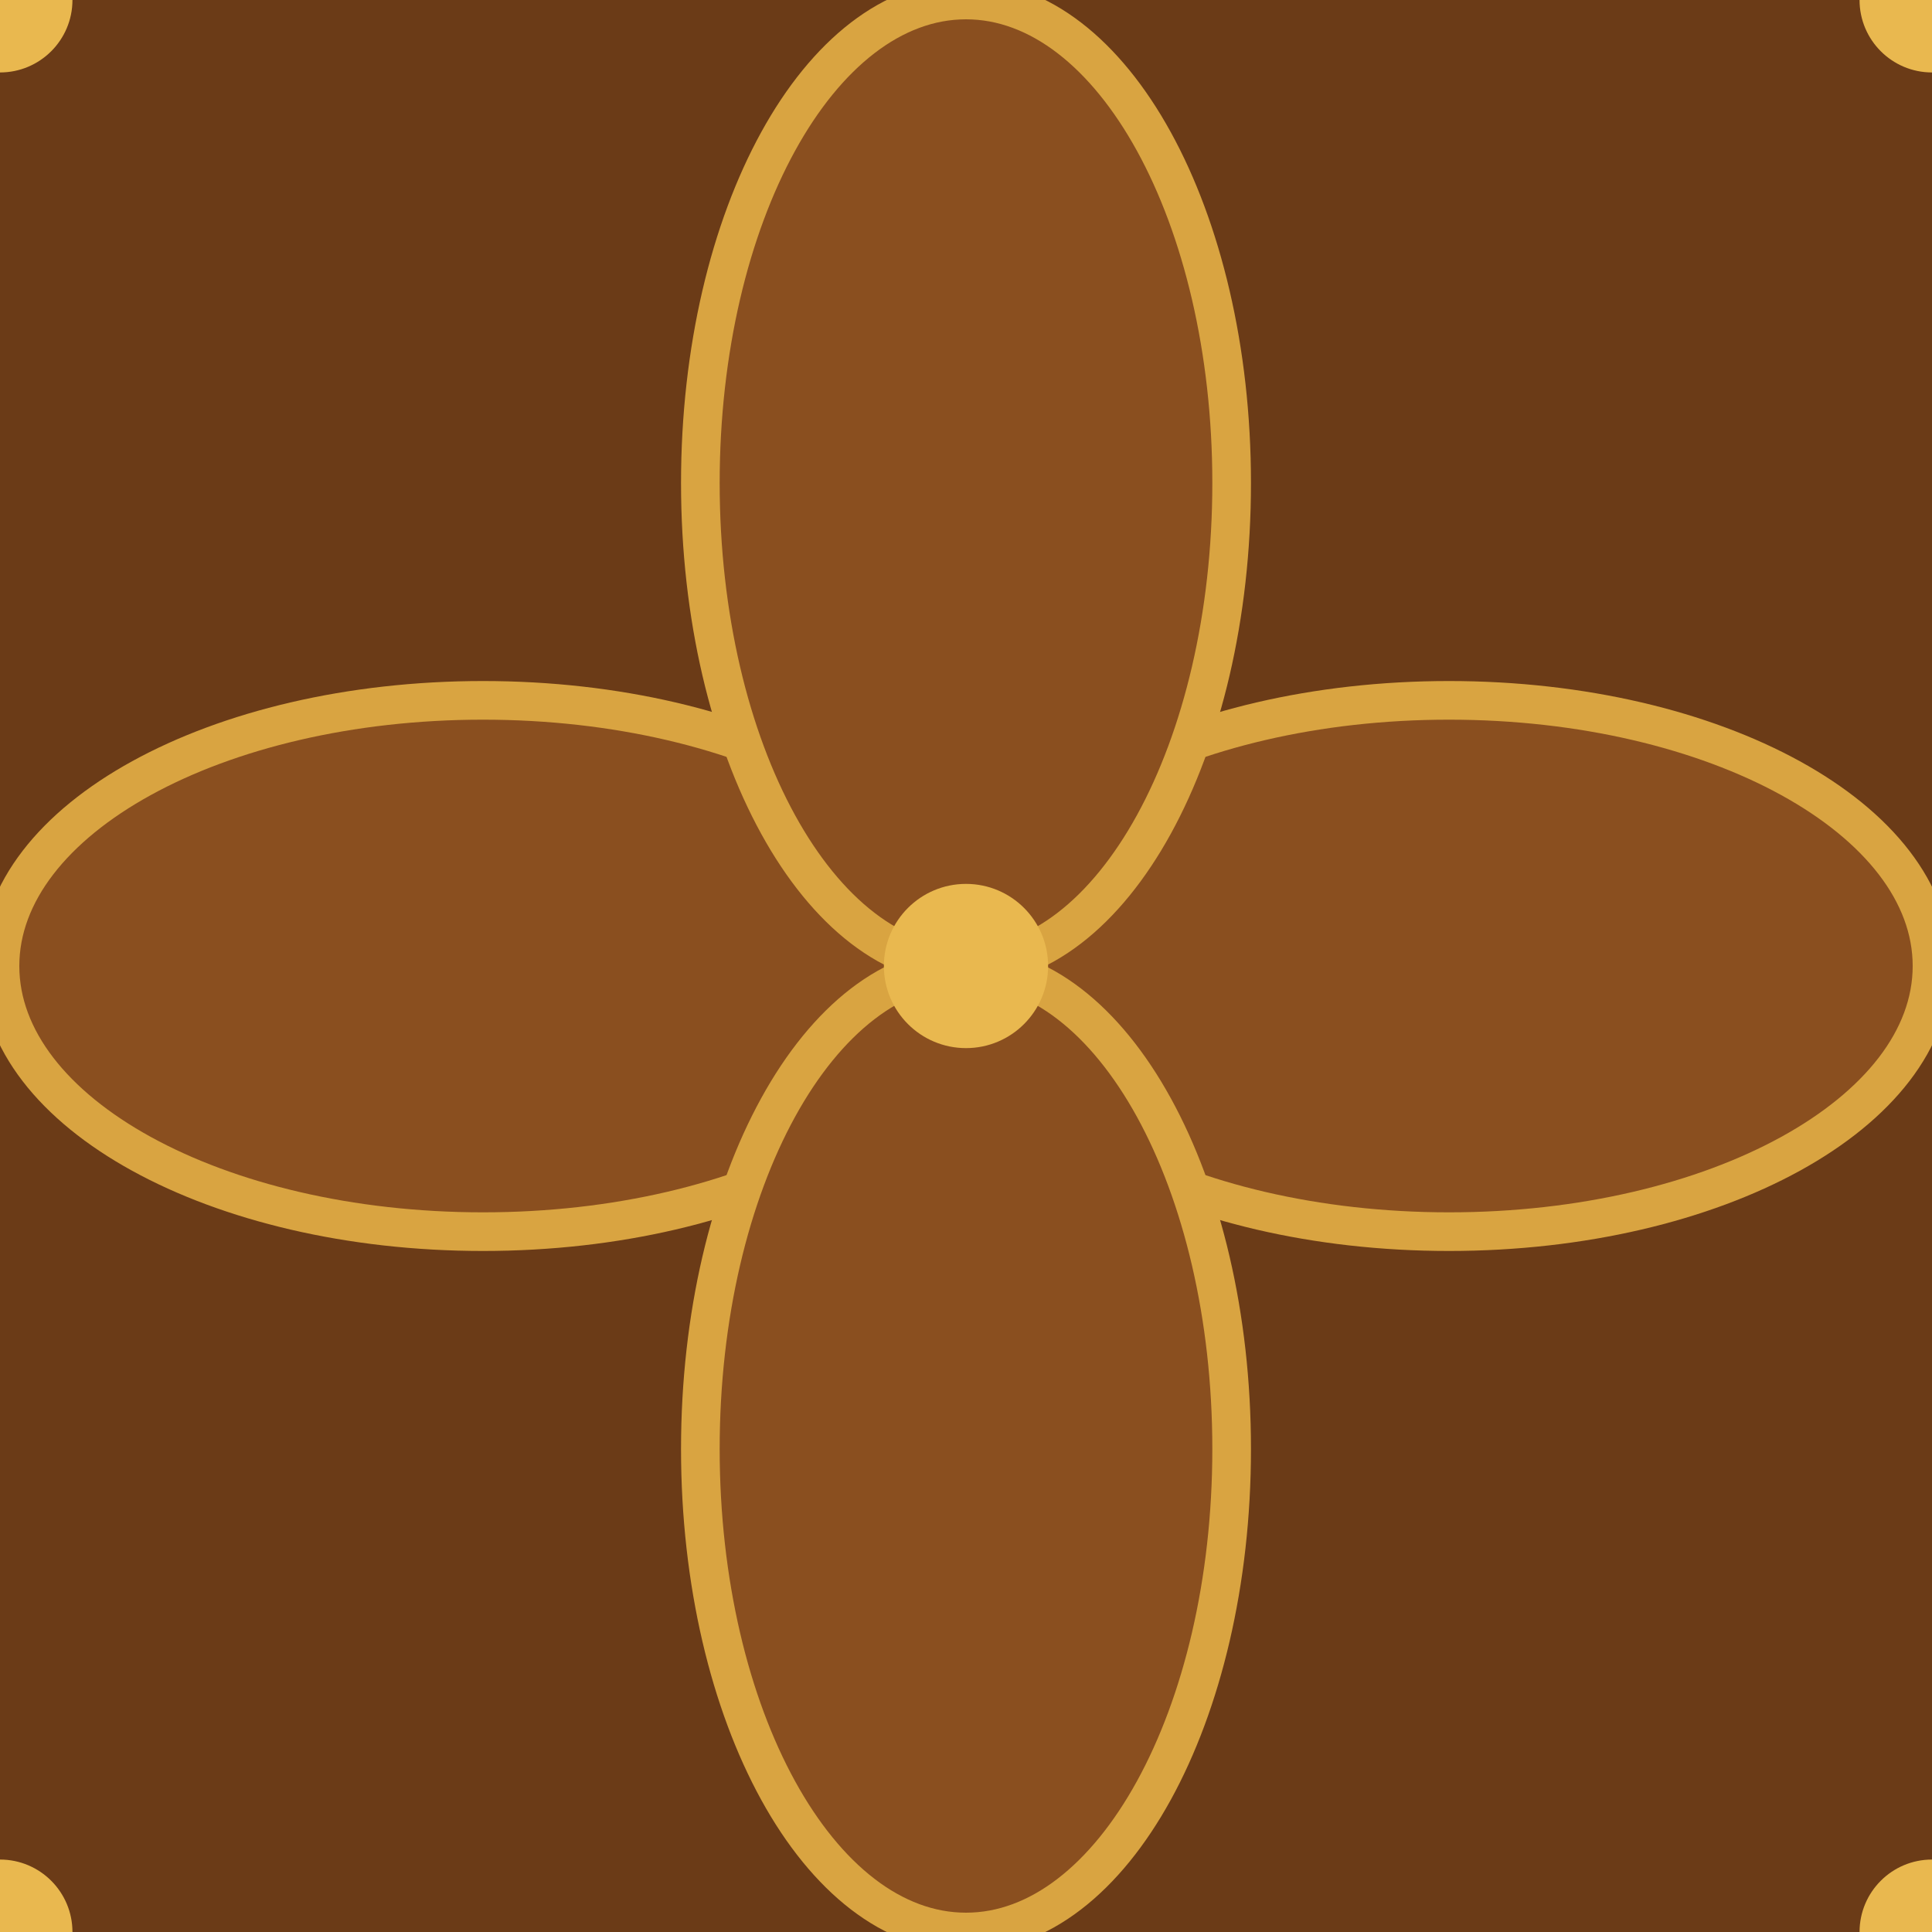
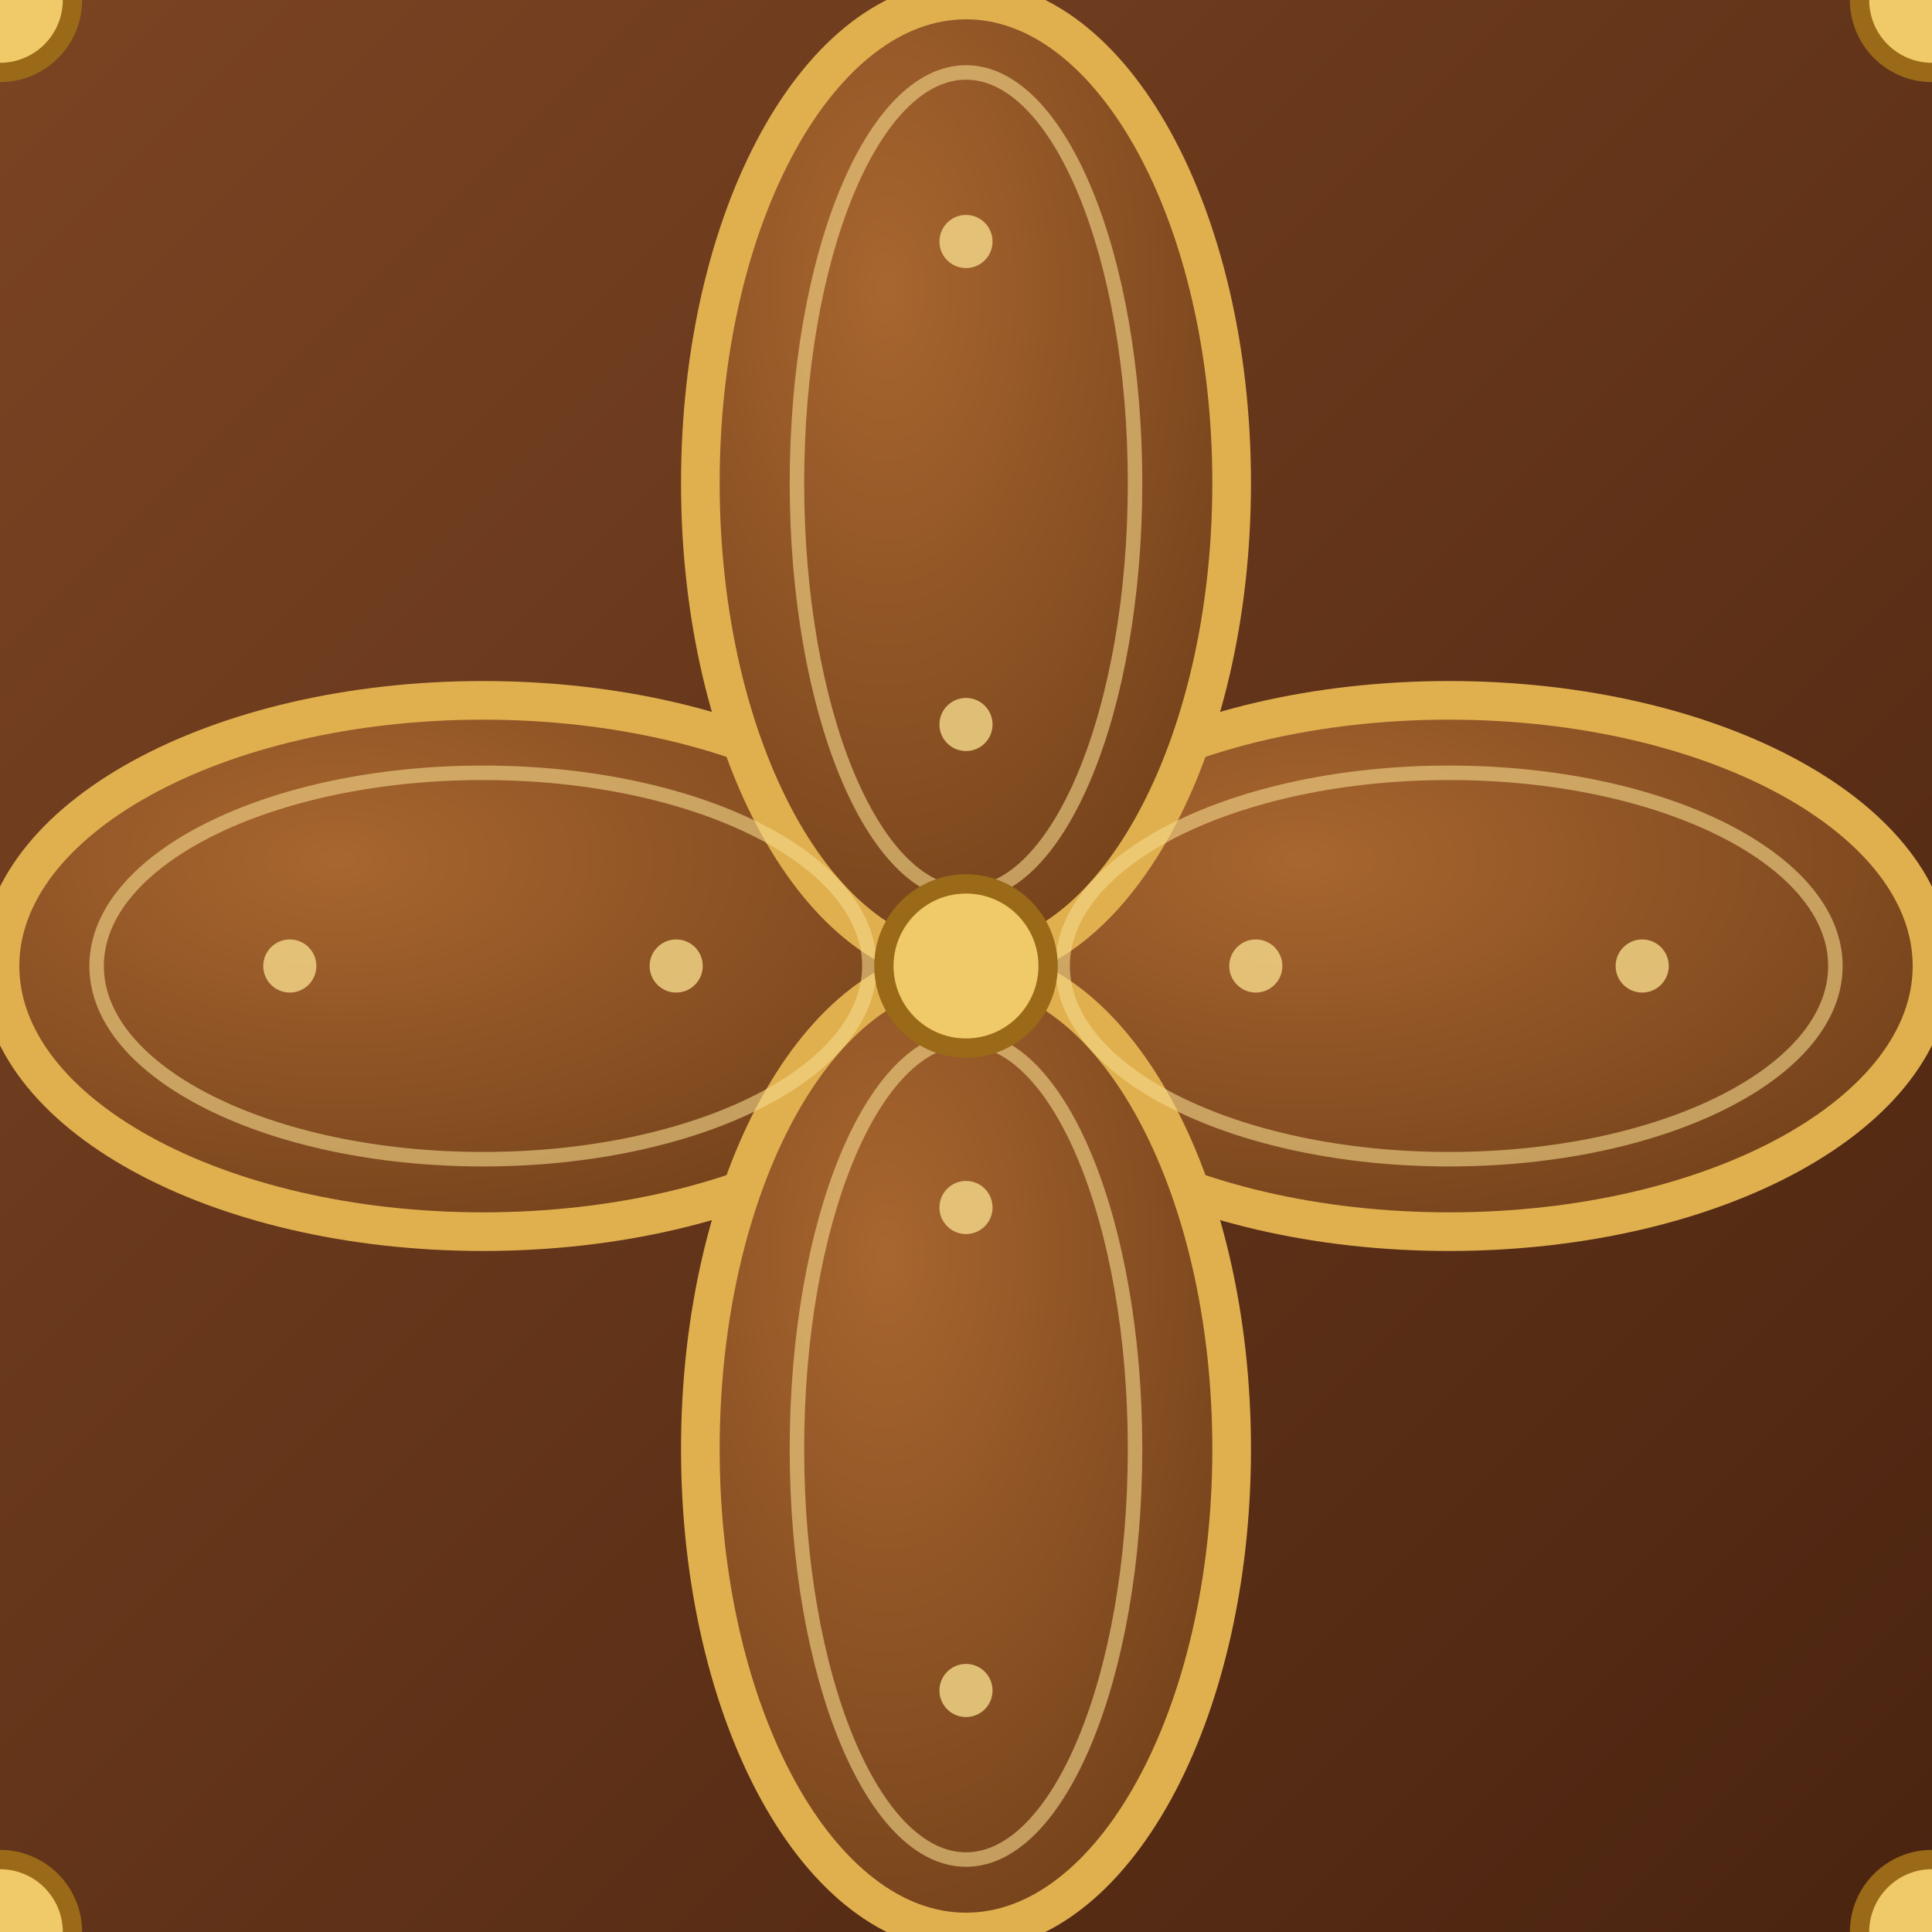
<svg xmlns="http://www.w3.org/2000/svg" viewBox="0 0 80 80" width="80" height="80">
-   <rect width="80" height="80" fill="#6b3b17" />
-   <g fill="#8a4f1f" stroke="#d9a441" stroke-width="1.6">
+   <defs>
+     <linearGradient id="bg" x1="0" y1="0" x2="1" y2="1">
+       <stop offset="0" stop-color="#7b4423" />
+       <stop offset="1" stop-color="#4a2410" />
+     </linearGradient>
+     <radialGradient id="el" cx="0.35" cy="0.3" r="0.9">
+       <stop offset="0" stop-color="#a8662f" />
+       <stop offset="1" stop-color="#6b3b17" />
+     </radialGradient>
+   </defs>
+   <rect width="80" height="80" fill="url(#bg)" />
+   <g fill="url(#el)" stroke="#e0b04f" stroke-width="1.6">
    <ellipse cx="20" cy="40" rx="20" ry="11" />
    <ellipse cx="60" cy="40" rx="20" ry="11" />
    <ellipse cx="40" cy="20" rx="11" ry="20" />
    <ellipse cx="40" cy="60" rx="11" ry="20" />
  </g>
-   <g fill="#e9b84f">
+   <g fill="none" stroke="#f5d98a" stroke-width=".6" opacity=".6">
+     <ellipse cx="20" cy="40" rx="16" ry="8" />
+     <ellipse cx="60" cy="40" rx="16" ry="8" />
+     <ellipse cx="40" cy="20" rx="7" ry="17" />
+     <ellipse cx="40" cy="60" rx="7" ry="17" />
+   </g>
+   <circle cx="12" cy="40" r="1.1" fill="#f5d98a" opacity=".8" />
+   <circle cx="28" cy="40" r="1.1" fill="#f5d98a" opacity=".8" />
+   <circle cx="52" cy="40" r="1.1" fill="#f5d98a" opacity=".8" />
+   <circle cx="68" cy="40" r="1.1" fill="#f5d98a" opacity=".8" />
+   <circle cx="40" cy="10" r="1.1" fill="#f5d98a" opacity=".8" />
+   <circle cx="40" cy="30" r="1.1" fill="#f5d98a" opacity=".8" />
+   <circle cx="40" cy="50" r="1.1" fill="#f5d98a" opacity=".8" />
+   <circle cx="40" cy="70" r="1.1" fill="#f5d98a" opacity=".8" />
+   <g fill="#f0c968" stroke="#9a6a18" stroke-width=".8">
    <circle cx="40" cy="40" r="3.4" />
    <circle cx="0" cy="0" r="3" />
    <circle cx="80" cy="0" r="3" />
    <circle cx="0" cy="80" r="3" />
    <circle cx="80" cy="80" r="3" />
  </g>
</svg>
